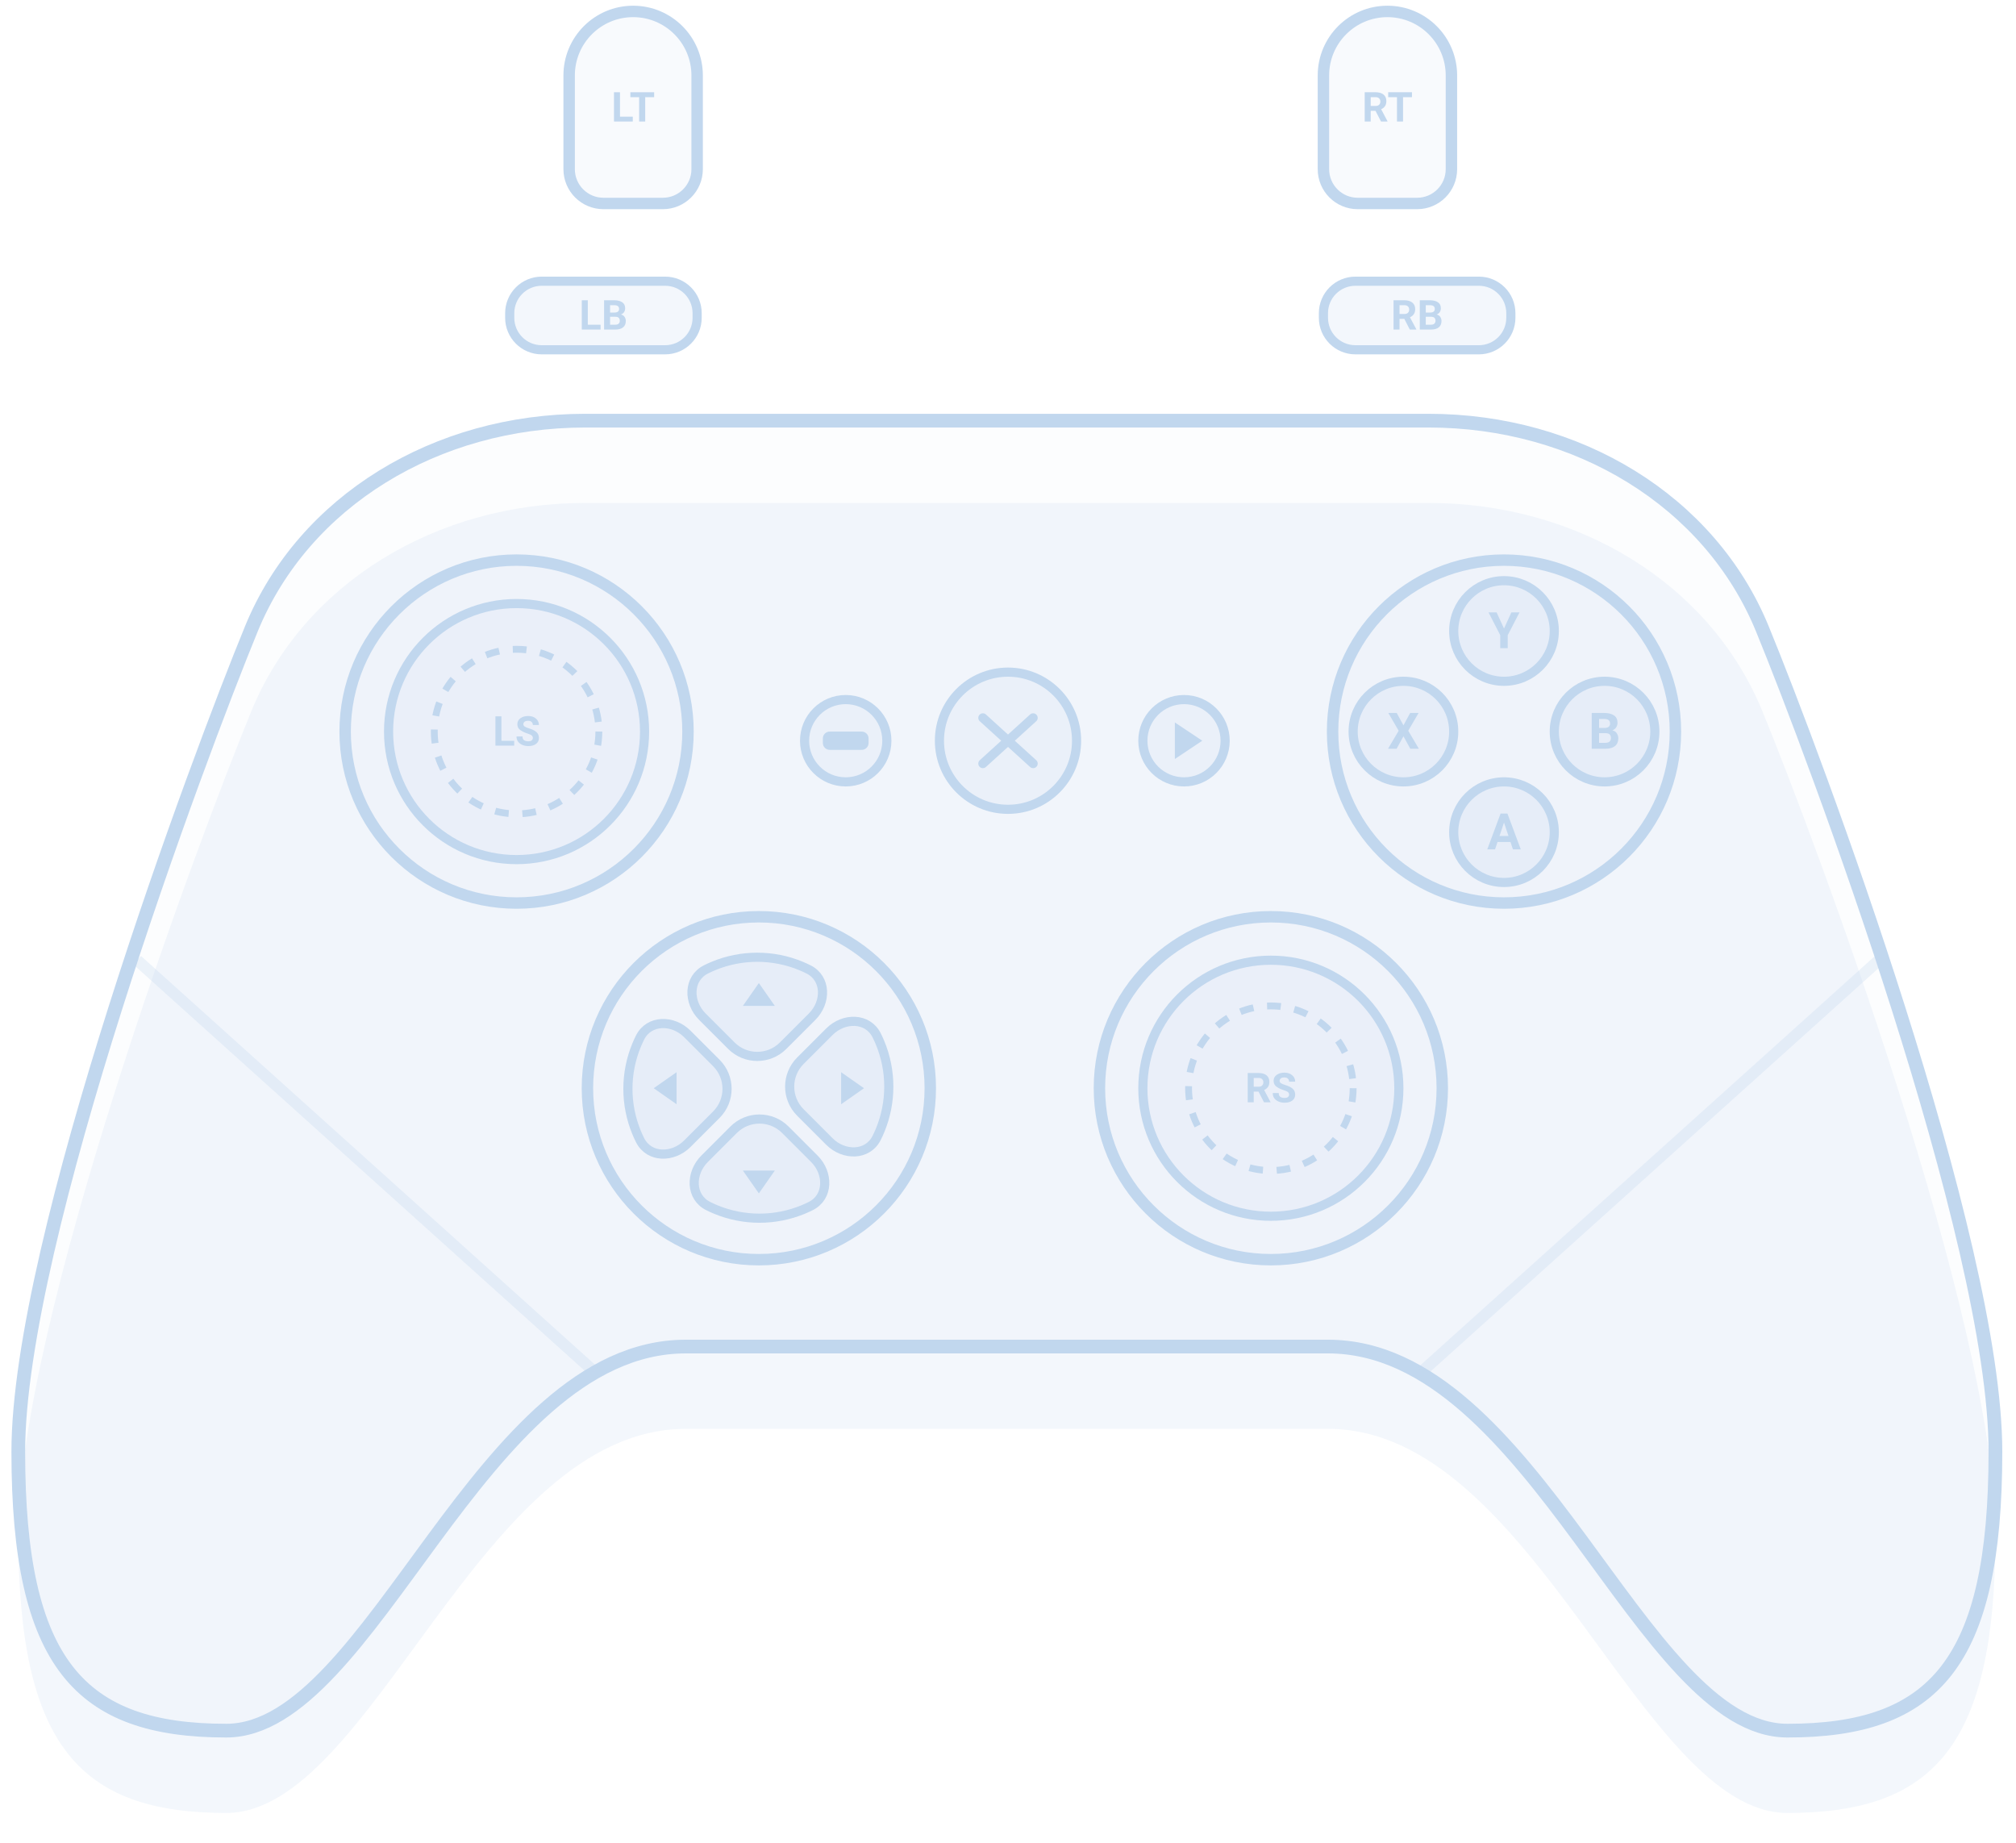
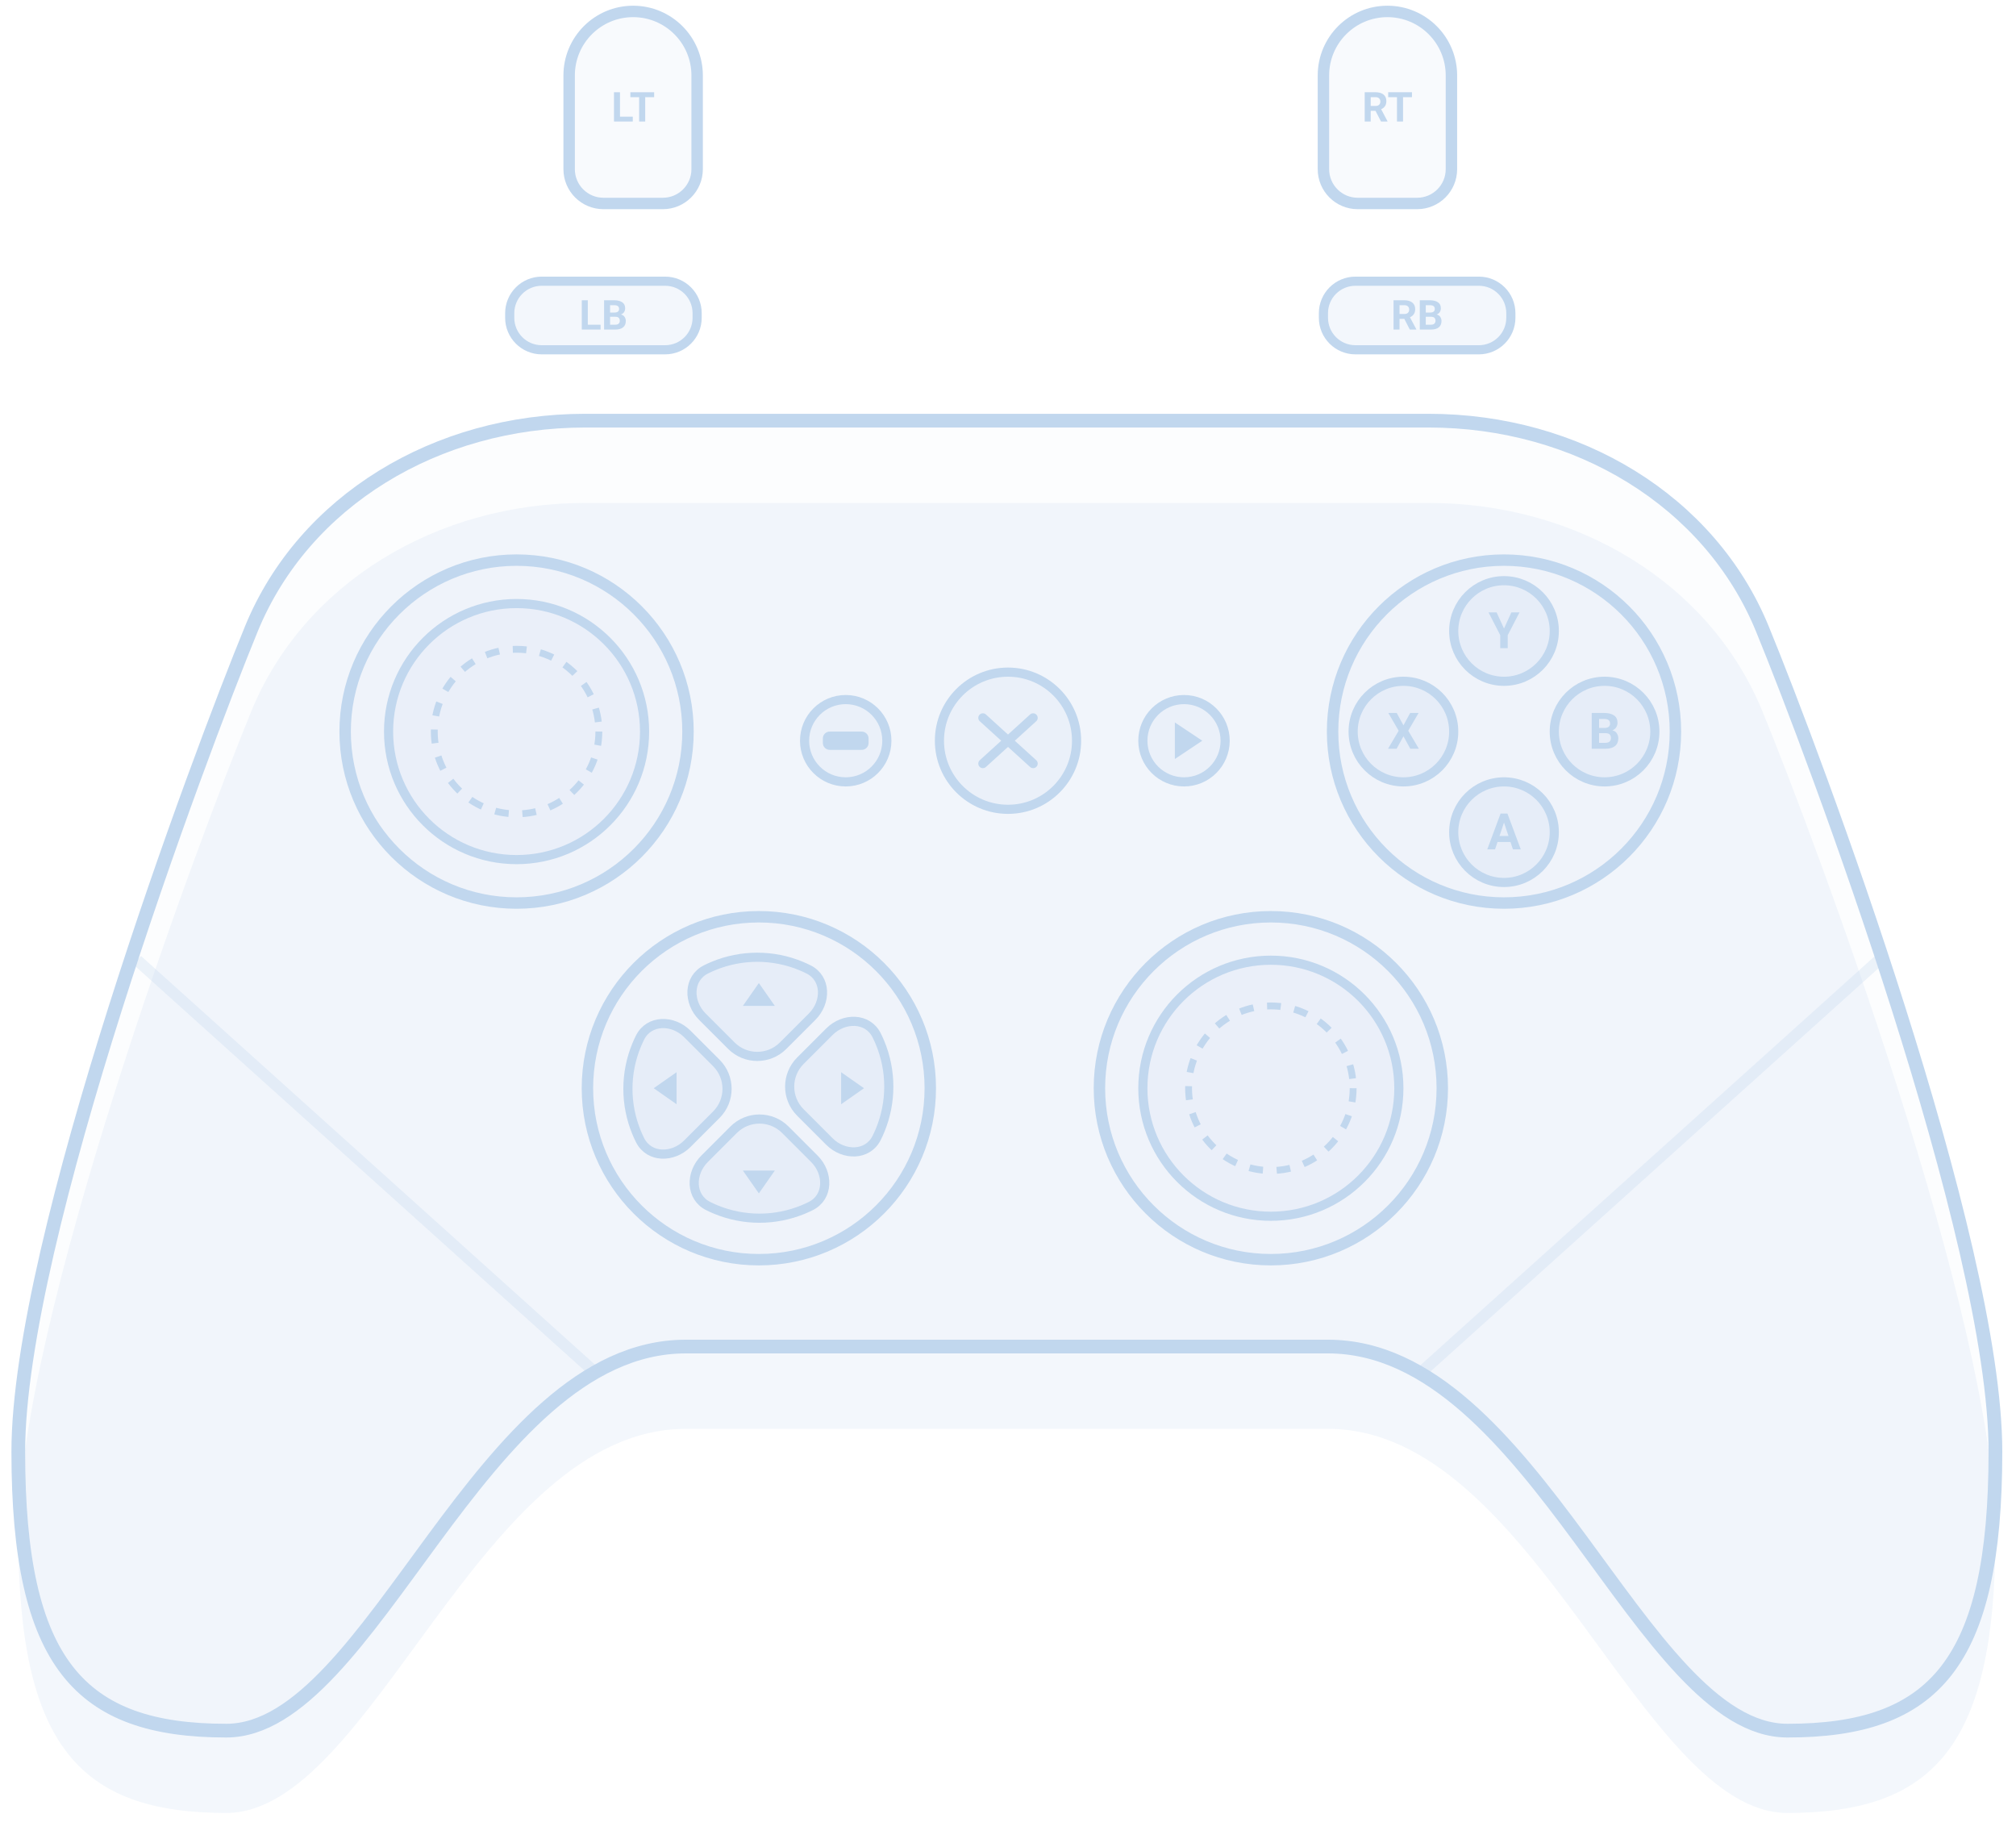
<svg xmlns="http://www.w3.org/2000/svg" width="441" height="403" viewBox="0 0 441 403" fill="none">
  <defs>
    <style>
      .outline { stroke: #c1d7ee; stroke-width: 3; fill: rgba(193, 215, 238, 0.05); }
      .shadow { fill: rgba(193, 215, 238, 0.18); }
      .grip { stroke: #c1d7ee; stroke-width: 2.5; stroke-opacity: 0.3; }
      .well { stroke: #c1d7ee; stroke-width: 2.5; fill: rgba(193, 215, 238, 0.04); }
      .button { stroke: #c1d7ee; stroke-width: 2; fill: rgba(193, 215, 238, 0.18); }
      .stick-cap { stroke: #c1d7ee; stroke-width: 2; fill: rgba(193, 215, 238, 0.12); }
      .stick-ring { stroke: #c1d7ee; stroke-width: 1.5; stroke-dasharray: 3, 3; fill: none; }
      .trigger { stroke: #c1d7ee; stroke-width: 2.5; fill: rgba(193, 215, 238, 0.12); }
      .meta { stroke: #c1d7ee; stroke-width: 2; fill: rgba(193, 215, 238, 0.15); }
      .label { fill: #c1d7ee; font-family: -apple-system, BlinkMacSystemFont, 'Segoe UI', Roboto, sans-serif; font-size: 11px; font-weight: bold; text-anchor: middle; dominant-baseline: central; }
      .label-sm { fill: #c1d7ee; font-family: -apple-system, BlinkMacSystemFont, 'Segoe UI', Roboto, sans-serif; font-size: 9px; font-weight: bold; text-anchor: middle; dominant-baseline: central; }
      .arrow { fill: #c1d7ee; }
    </style>
  </defs>
  <g transform="translate(0, 18)">
    <path class="shadow" d="M220.5 92C200.5 92 154 92 128 92C95.5 92 66.5 109.5 55 137.5C43.5 165.5 4 271.1 4 317.5C4 363.9 17.5 378.5 49.5 378.5C81.5 378.5 105 294.5 150 294.5C195 294.5 220.5 294.5 220.5 294.5C220.5 294.5 245.5 294.5 290.5 294.5C335.5 294.5 359 378.5 391 378.5C423 378.5 436.5 363.9 436.5 317.5C436.5 271.1 397 165.5 385.5 137.5C374 109.5 345 92 312.5 92C286.5 92 240 92 220.5 92Z" />
  </g>
  <path id="LT" class="trigger" d="M152.5 37C152.5 41.14 149.14 44.5 145 44.5H132C127.86 44.5 124.5 41.14 124.5 37V16.5C124.5 8.77 130.77 2.5 138.5 2.5C146.23 2.5 152.5 8.77 152.5 16.5V37Z" />
  <text x="138.5" y="23.5" class="label-sm">LT</text>
  <path id="RT" class="trigger" d="M317.5 37C317.5 41.14 314.14 44.5 310 44.5H297C292.86 44.5 289.5 41.14 289.5 37V16.5C289.5 8.77 295.77 2.5 303.5 2.5C311.23 2.5 317.5 8.77 317.5 16.5V37Z" />
  <text x="303.5" y="23.5" class="label-sm">RT</text>
  <rect id="LB" class="button" x="111.5" y="61.5" width="41" height="15" rx="7" />
  <text x="132" y="69" class="label-sm">LB</text>
  <rect id="RB" class="button" x="289.5" y="61.5" width="41" height="15" rx="7" />
  <text x="310" y="69" class="label-sm">RB</text>
  <path class="outline" d="M220.5 92C200.5 92 154 92 128 92C95.5 92 66.5 109.5 55 137.5C43.5 165.5 4 271.1 4 317.5C4 363.9 17.5 378.5 49.5 378.5C81.5 378.5 105 294.5 150 294.5C195 294.5 220.5 294.5 220.5 294.5C220.5 294.5 245.5 294.5 290.5 294.5C335.5 294.5 359 378.5 391 378.5C423 378.5 436.5 363.9 436.5 317.5C436.5 271.1 397 165.5 385.5 137.5C374 109.5 345 92 312.5 92C286.5 92 240 92 220.5 92Z" />
  <line class="grip" x1="30" y1="210" x2="130" y2="300" />
  <line class="grip" x1="411" y1="210" x2="311" y2="300" />
  <circle id="LStickWell" class="well" cx="113" cy="160" r="37.5" />
  <circle id="LStickCap" class="stick-cap" cx="113" cy="160" r="28" />
  <circle class="stick-ring" cx="113" cy="160" r="18" />
-   <text x="113" y="160" class="label-sm">LS</text>
  <circle id="RStickWell" class="well" cx="278" cy="238" r="37.5" />
  <circle id="RStickCap" class="stick-cap" cx="278" cy="238" r="28" />
  <circle class="stick-ring" cx="278" cy="238" r="18" />
-   <text x="278" y="238" class="label-sm">RS</text>
  <circle id="DpadWell" class="well" cx="166" cy="238" r="37.5" />
  <path id="dpad-up" class="button" d="M177.669 222.335C180.793 219.21 180.816 213.997 176.868 212.014C176.327 211.743 175.776 211.491 175.215 211.258C172.182 210.002 168.931 209.355 165.648 209.355C162.365 209.355 159.114 210.002 156.081 211.258C155.521 211.491 154.969 211.743 154.429 212.014C150.48 213.997 150.503 219.21 153.627 222.335L159.991 228.698C163.116 231.823 168.181 231.823 171.305 228.698L177.669 222.335Z" />
  <polygon class="arrow" points="166,215 162.5,220 169.5,220" />
  <path id="dpad-right" class="button" d="M181.447 249.669C184.571 252.793 189.785 252.816 191.768 248.868C192.039 248.327 192.291 247.776 192.523 247.215C193.78 244.182 194.426 240.931 194.426 237.648C194.426 234.365 193.78 231.114 192.523 228.081C192.291 227.521 192.039 226.969 191.768 226.429C189.785 222.48 184.571 222.503 181.447 225.627L175.083 231.991C171.959 235.116 171.959 240.181 175.083 243.305L181.447 249.669Z" />
  <polygon class="arrow" points="189,238 184,234.5 184,241.5" />
  <path id="dpad-down" class="button" d="M154.113 253.447C150.989 256.571 150.966 261.785 154.914 263.767C155.455 264.039 156.006 264.291 156.566 264.523C159.6 265.78 162.85 266.426 166.134 266.426C169.417 266.426 172.667 265.78 175.701 264.523C176.261 264.291 176.812 264.039 177.353 263.767C181.301 261.785 181.279 256.571 178.154 253.447L171.79 247.083C168.666 243.959 163.601 243.959 160.477 247.083L154.113 253.447Z" />
  <polygon class="arrow" points="166,261 162.5,256 169.5,256" />
  <path id="dpad-left" class="button" d="M150.335 226.113C147.21 222.989 141.997 222.966 140.014 226.914C139.743 227.455 139.491 228.006 139.258 228.566C138.002 231.6 137.355 234.85 137.355 238.134C137.355 241.417 138.002 244.667 139.258 247.701C139.491 248.261 139.743 248.812 140.014 249.353C141.997 253.301 147.21 253.279 150.335 250.154L156.698 243.79C159.823 240.666 159.823 235.601 156.698 232.477L150.335 226.113Z" />
  <polygon class="arrow" points="143,238 148,234.5 148,241.5" />
  <circle id="FaceButtonsWell" class="well" cx="329" cy="160" r="37.5" />
  <circle id="Y" class="button" cx="329" cy="138" r="11" />
  <text x="329" y="138" class="label">Y</text>
  <circle id="B" class="button" cx="351" cy="160" r="11" />
  <text x="351" y="160" class="label">B</text>
  <circle id="A" class="button" cx="329" cy="182" r="11" />
  <text x="329" y="182" class="label">A</text>
  <circle id="X" class="button" cx="307" cy="160" r="11" />
  <text x="307" y="160" class="label">X</text>
  <circle id="SELECT" class="meta" cx="185" cy="162" r="9" />
  <rect x="180" y="160" width="10" height="4" rx="1.5" fill="#c1d7ee" />
  <circle id="START" class="meta" cx="259" cy="162" r="9" />
  <polygon points="257,158 263,162 257,166" fill="#c1d7ee" />
  <circle id="GUIDE" class="meta" cx="220.5" cy="162" r="15" stroke-width="2.5" />
  <path d="M215 157 L226 167 M226 157 L215 167" stroke="#c1d7ee" stroke-width="2" stroke-linecap="round" />
</svg>
